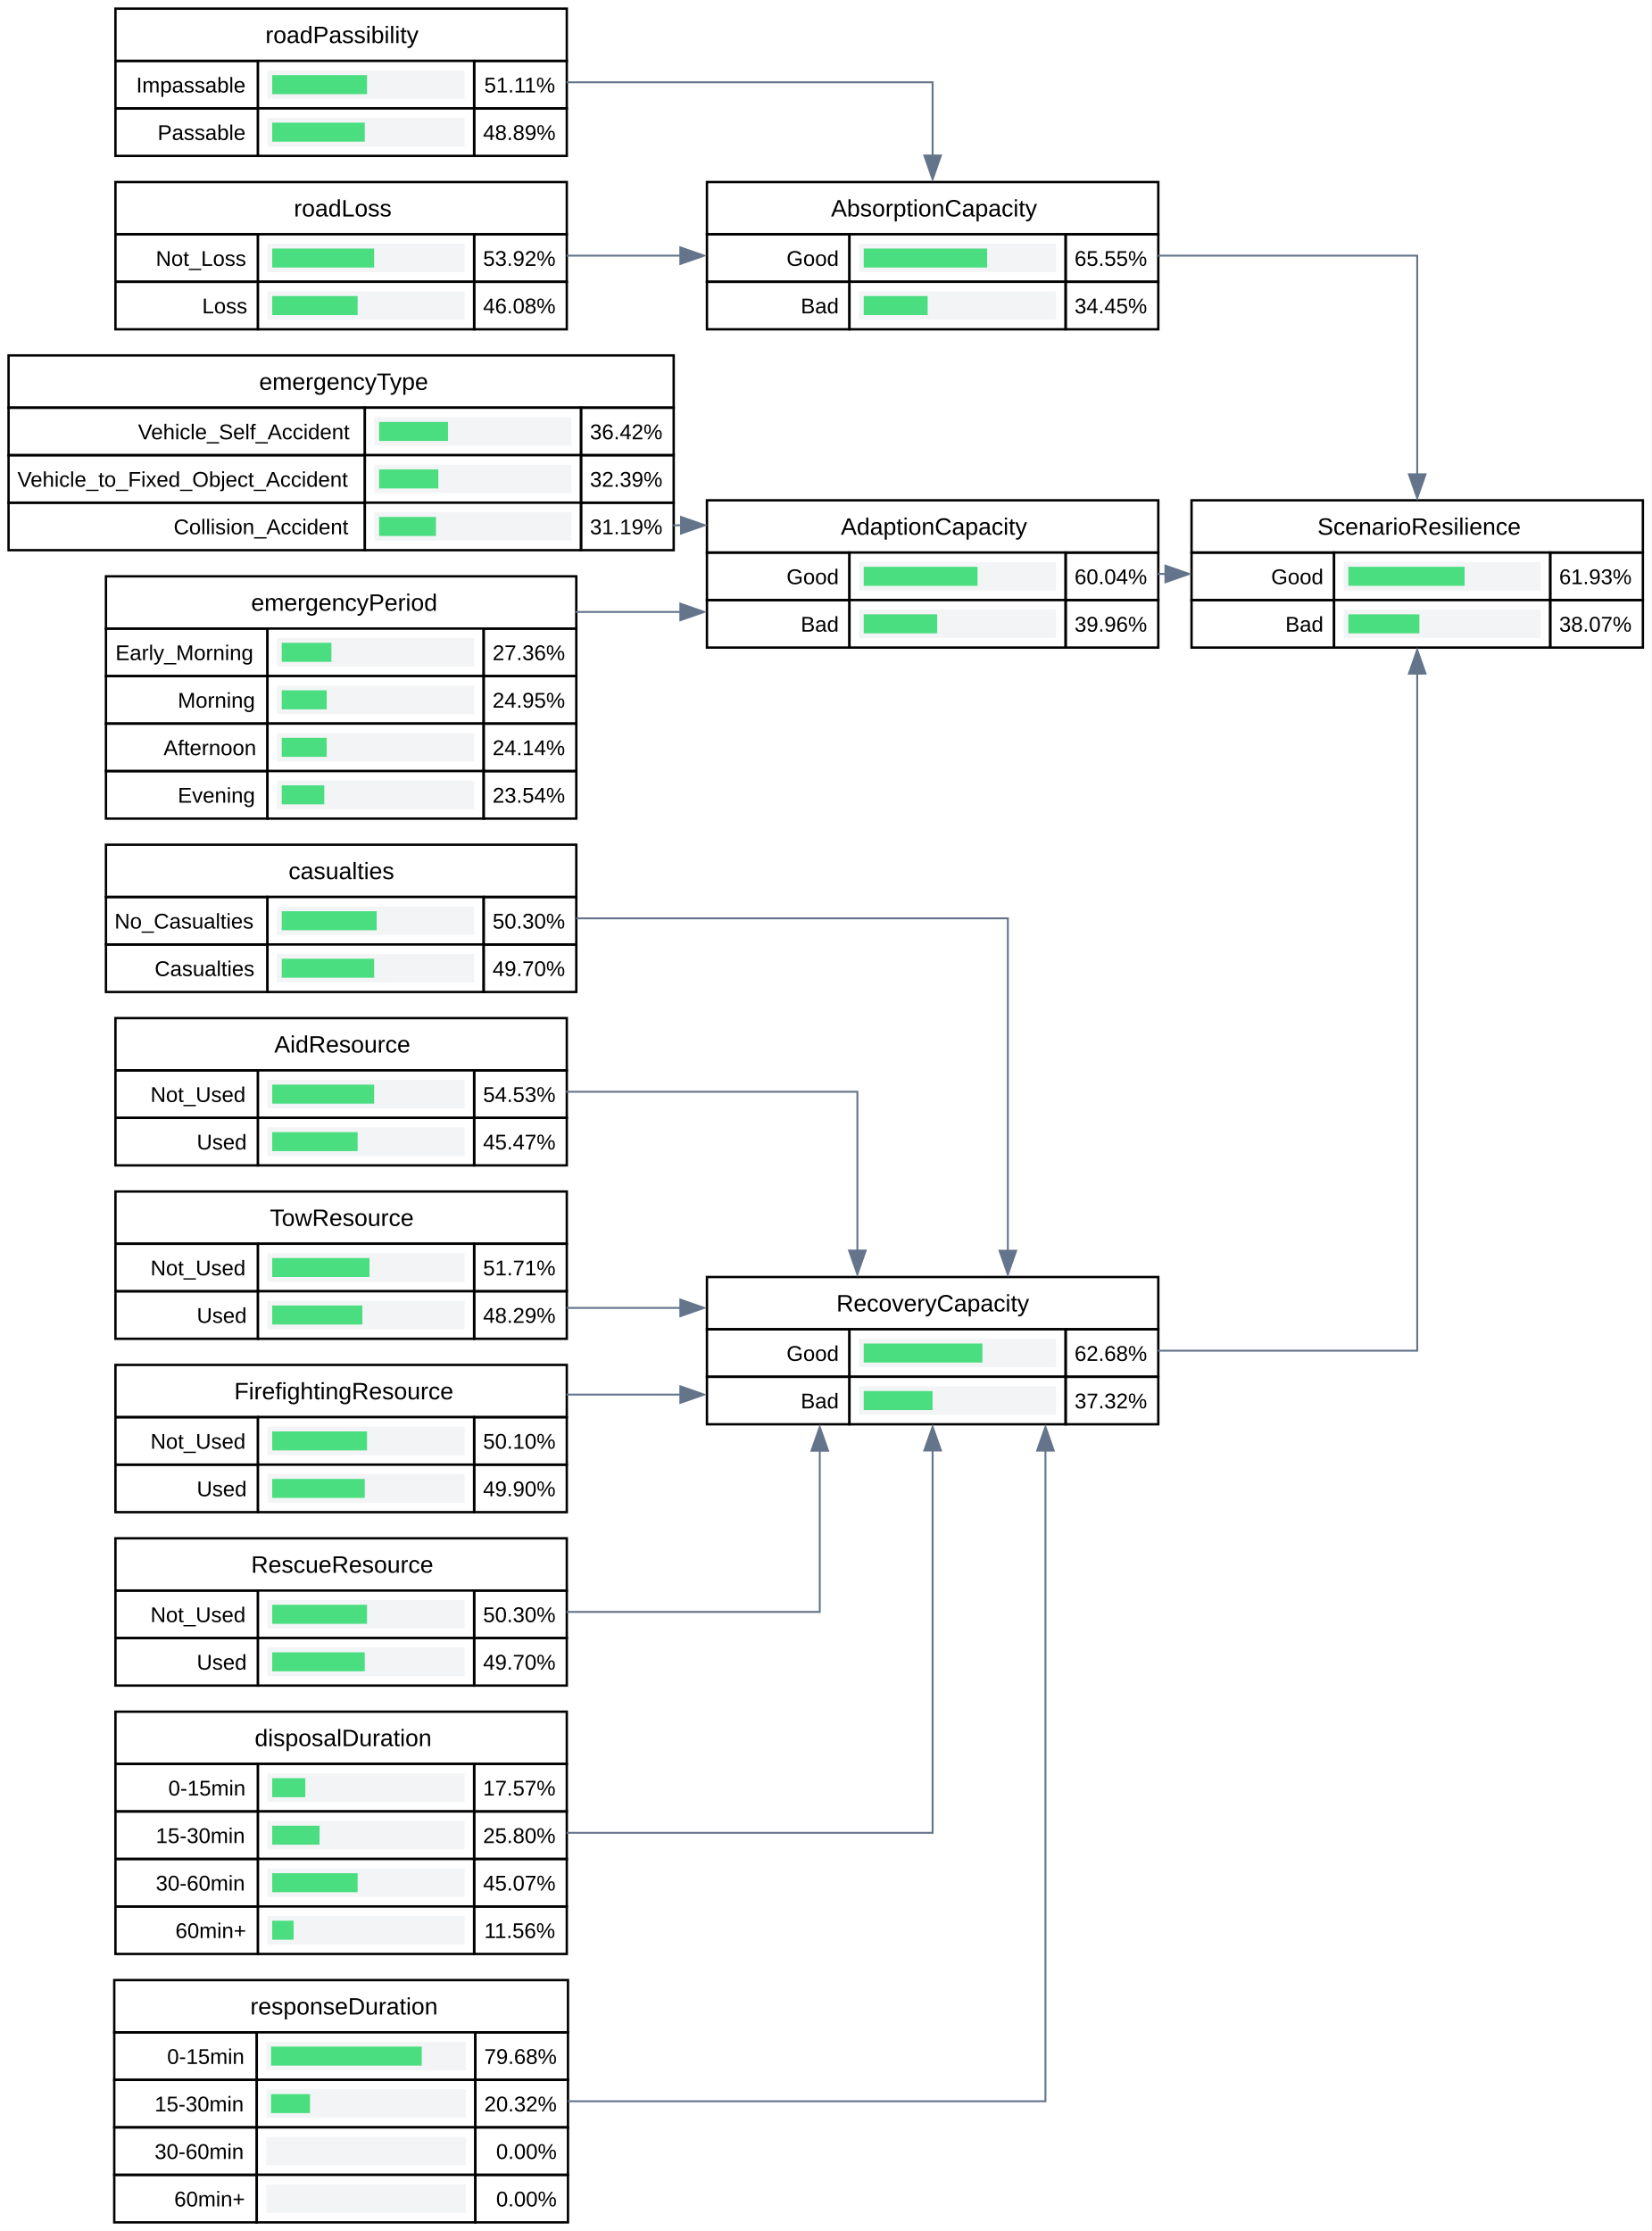
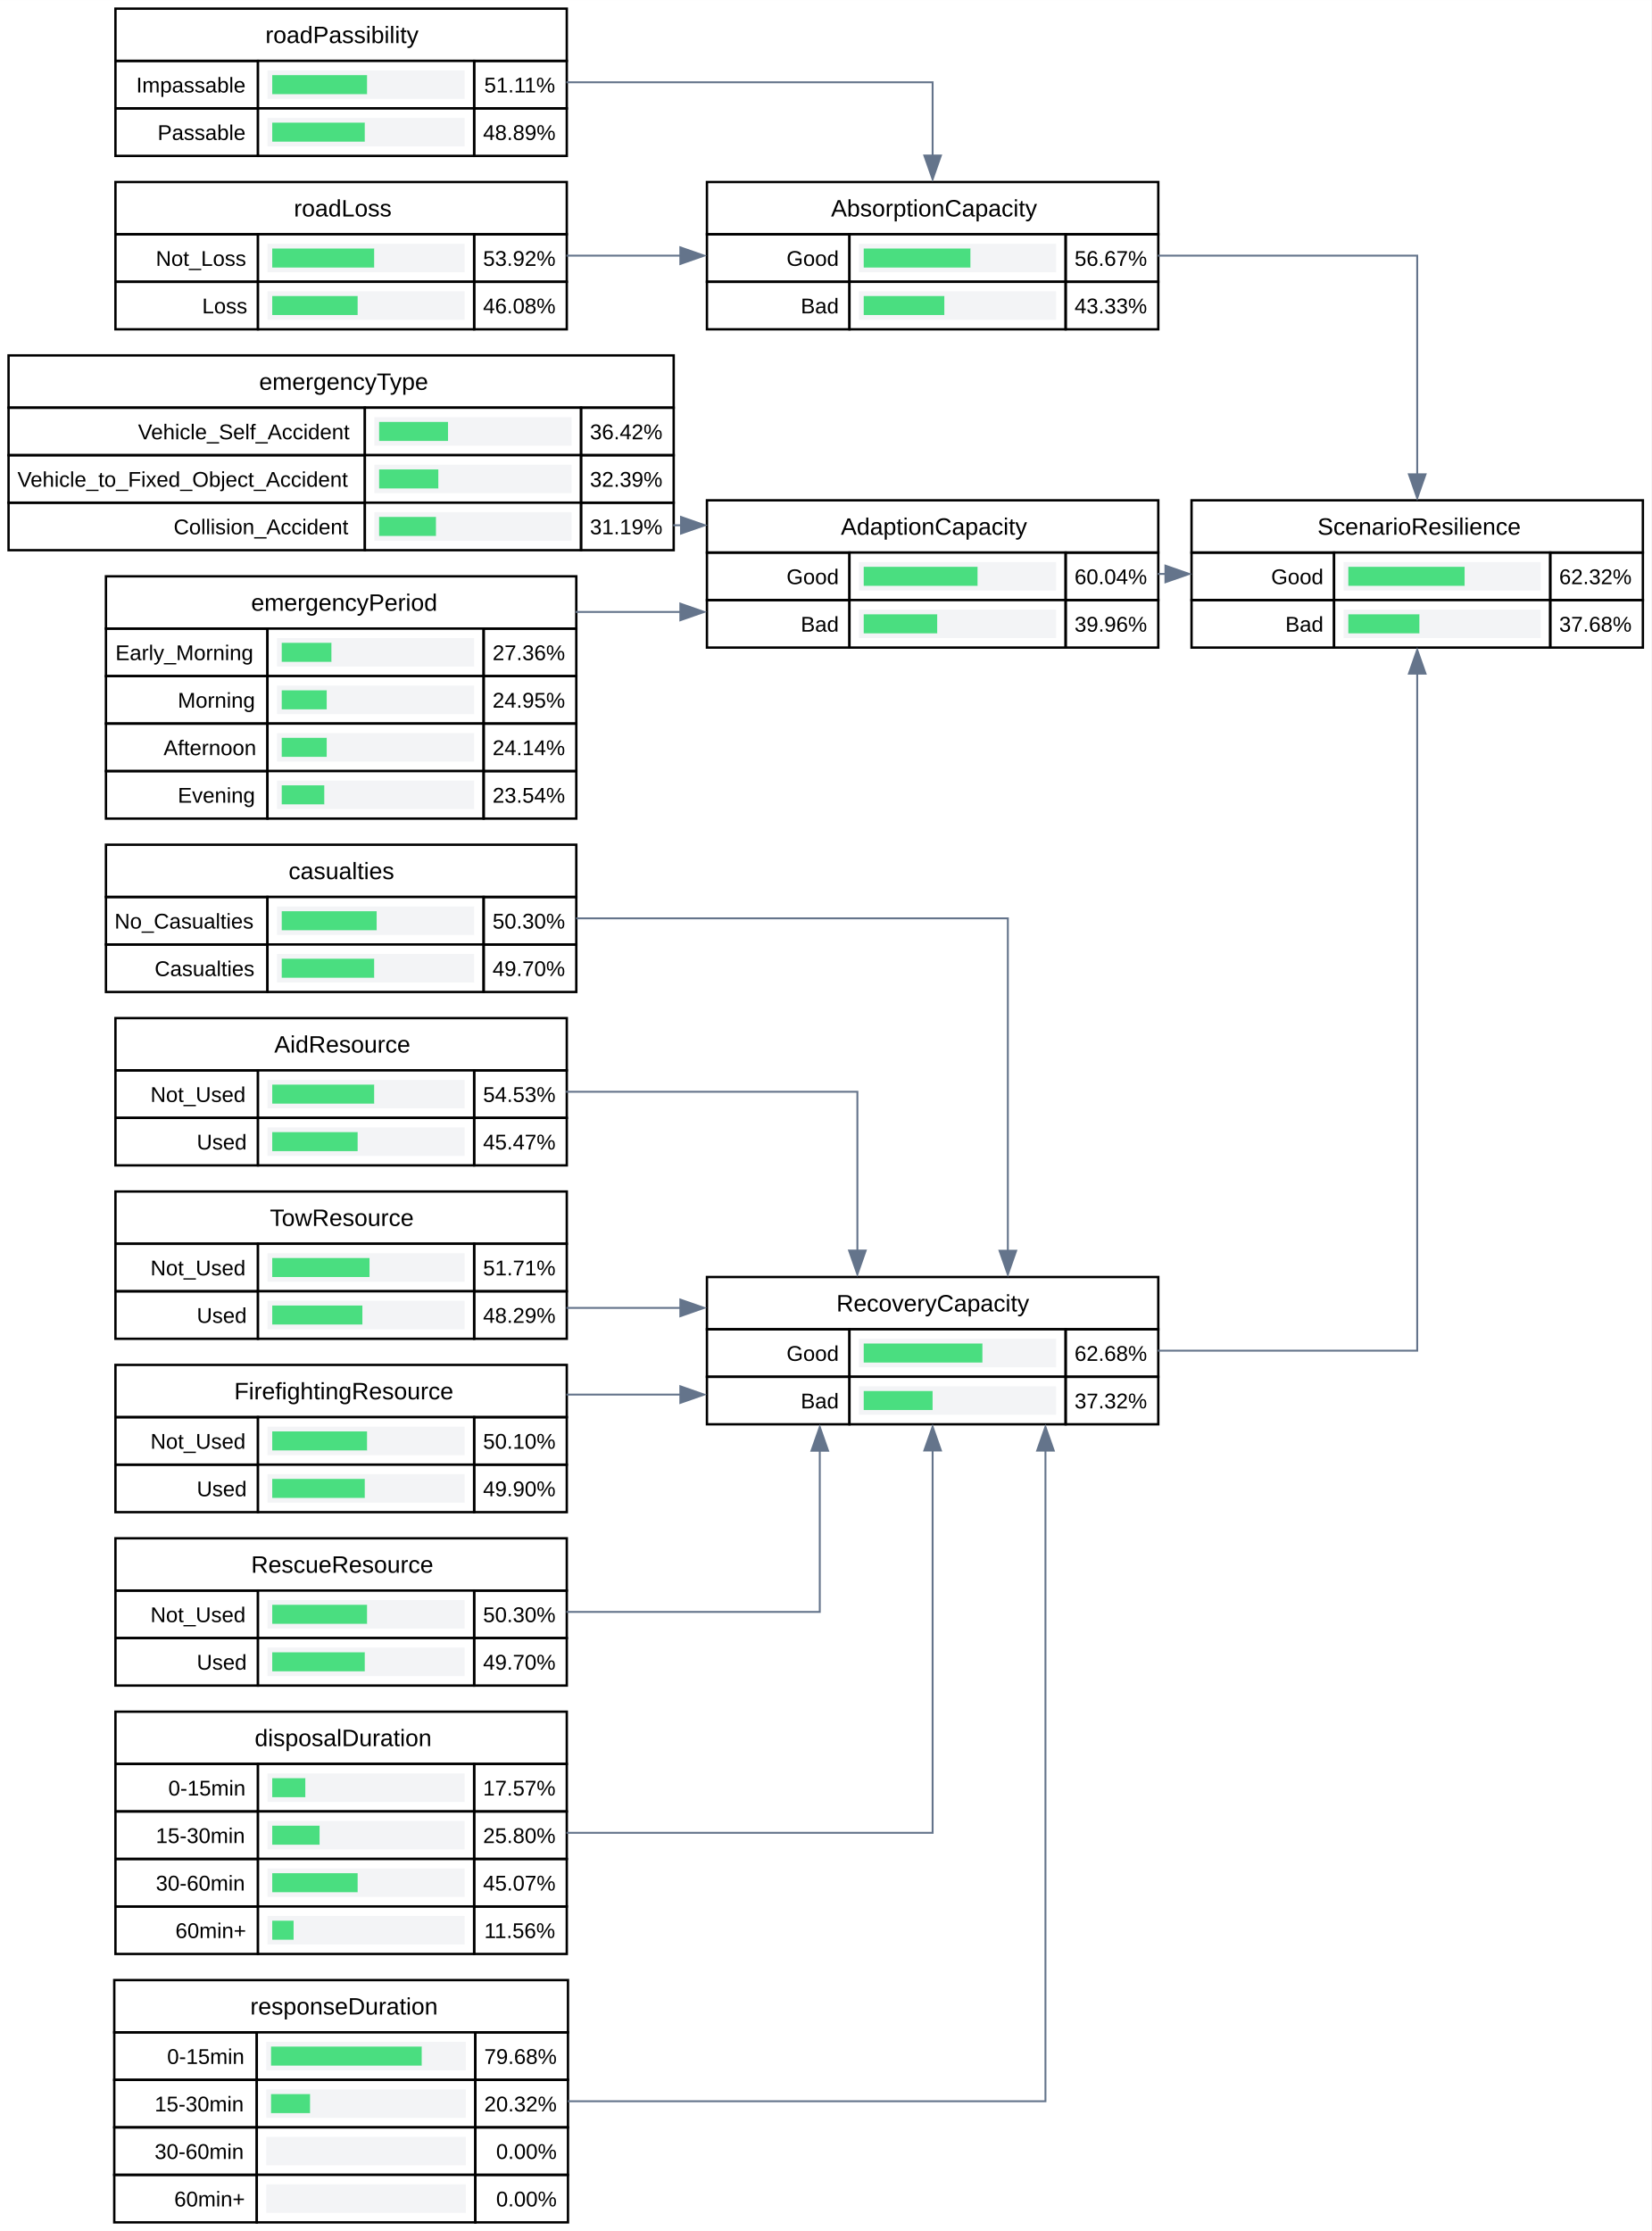
<svg xmlns="http://www.w3.org/2000/svg" width="695pt" height="939pt" viewBox="0.00 0.00 695.20 939.20">
  <g id="graph0" class="graph" transform="scale(1 1) rotate(0) translate(3.6 935.6)">
    <polygon fill="white" stroke="none" points="-3.6,3.6 -3.6,-935.6 691.6,-935.6 691.6,3.6 -3.6,3.6" />
    <g id="node1" class="node">
      <polygon fill="none" stroke="black" points="41,-558 41,-580 239,-580 239,-558 41,-558" />
      <text text-anchor="start" x="117.88" y="-565.5" font-family="Arial" font-size="10.00">casualties</text>
      <polygon fill="none" stroke="black" points="41,-538 41,-558 109,-558 109,-538 41,-538" />
      <text text-anchor="start" x="44.62" y="-544.7" font-family="Arial" font-size="9.00">No_Casualties</text>
      <polygon fill="white" stroke="none" points="109,-538 109,-558 200,-558 200,-538 109,-538" />
      <polygon fill="none" stroke="black" points="109,-538 109,-558 200,-558 200,-538 109,-538" />
      <polygon fill="#f3f4f6" stroke="none" points="113,-542 113,-554 196,-554 196,-542 113,-542" />
      <polygon fill="#4ade80" stroke="none" points="115,-544 115,-552 155,-552 155,-544 115,-544" />
      <polygon fill="#f3f4f6" stroke="none" points="155,-544 155,-552 194,-552 194,-544 155,-544" />
      <polygon fill="none" stroke="black" points="200,-538 200,-558 239,-558 239,-538 200,-538" />
      <text text-anchor="start" x="203.75" y="-544.7" font-family="Arial" font-size="9.00">50.30%</text>
      <polygon fill="none" stroke="black" points="41,-518 41,-538 109,-538 109,-518 41,-518" />
      <text text-anchor="start" x="61.5" y="-524.7" font-family="Arial" font-size="9.00">Casualties</text>
      <polygon fill="white" stroke="none" points="109,-518 109,-538 200,-538 200,-518 109,-518" />
      <polygon fill="none" stroke="black" points="109,-518 109,-538 200,-538 200,-518 109,-518" />
      <polygon fill="#f3f4f6" stroke="none" points="113,-522 113,-534 196,-534 196,-522 113,-522" />
      <polygon fill="#4ade80" stroke="none" points="115,-524 115,-532 154,-532 154,-524 115,-524" />
      <polygon fill="#f3f4f6" stroke="none" points="154,-524 154,-532 194,-532 194,-524 154,-524" />
      <polygon fill="none" stroke="black" points="200,-518 200,-538 239,-538 239,-518 200,-518" />
      <text text-anchor="start" x="203.75" y="-524.7" font-family="Arial" font-size="9.00">49.70%</text>
    </g>
    <g id="node14" class="node">
      <polygon fill="none" stroke="black" points="294,-376 294,-398 484,-398 484,-376 294,-376" />
      <text text-anchor="start" x="348.5" y="-383.5" font-family="Arial" font-size="10.00">RecoveryCapacity</text>
      <polygon fill="none" stroke="black" points="294,-356 294,-376 354,-376 354,-356 294,-356" />
      <text text-anchor="start" x="327.5" y="-362.7" font-family="Arial" font-size="9.00">Good</text>
      <polygon fill="white" stroke="none" points="354,-356 354,-376 445,-376 445,-356 354,-356" />
      <polygon fill="none" stroke="black" points="354,-356 354,-376 445,-376 445,-356 354,-356" />
      <polygon fill="#f3f4f6" stroke="none" points="358,-360 358,-372 441,-372 441,-360 358,-360" />
      <polygon fill="#4ade80" stroke="none" points="360,-362 360,-370 410,-370 410,-362 360,-362" />
      <polygon fill="#f3f4f6" stroke="none" points="410,-362 410,-370 439,-370 439,-362 410,-362" />
      <polygon fill="none" stroke="black" points="445,-356 445,-376 484,-376 484,-356 445,-356" />
      <text text-anchor="start" x="448.75" y="-362.7" font-family="Arial" font-size="9.00">62.68%</text>
      <polygon fill="none" stroke="black" points="294,-336 294,-356 354,-356 354,-336 294,-336" />
      <text text-anchor="start" x="333.5" y="-342.7" font-family="Arial" font-size="9.00">Bad</text>
      <polygon fill="white" stroke="none" points="354,-336 354,-356 445,-356 445,-336 354,-336" />
      <polygon fill="none" stroke="black" points="354,-336 354,-356 445,-356 445,-336 354,-336" />
      <polygon fill="#f3f4f6" stroke="none" points="358,-340 358,-352 441,-352 441,-340 358,-340" />
      <polygon fill="#4ade80" stroke="none" points="360,-342 360,-350 389,-350 389,-342 360,-342" />
      <polygon fill="#f3f4f6" stroke="none" points="389,-342 389,-350 439,-350 439,-342 389,-342" />
      <polygon fill="none" stroke="black" points="445,-336 445,-356 484,-356 484,-336 445,-336" />
      <text text-anchor="start" x="448.75" y="-342.7" font-family="Arial" font-size="9.00">37.32%</text>
    </g>
    <g id="edge3" class="edge">
      <path fill="none" stroke="#64748b" stroke-width="0.8" d="M238.95,-549C319.76,-549 420.67,-549 420.67,-549 420.67,-549 420.67,-409.08 420.67,-409.08" />
      <polygon fill="#64748b" stroke="#64748b" stroke-width="0.8" points="424.17,-409.08 420.67,-399.08 417.17,-409.08 424.17,-409.08" />
    </g>
    <g id="node2" class="node">
      <polygon fill="none" stroke="black" points="0,-764 0,-786 280,-786 280,-764 0,-764" />
      <text text-anchor="start" x="105.5" y="-771.5" font-family="Arial" font-size="10.00">emergencyType</text>
      <polygon fill="none" stroke="black" points="0,-744 0,-764 150,-764 150,-744 0,-744" />
      <text text-anchor="start" x="54.5" y="-750.7" font-family="Arial" font-size="9.00">Vehicle_Self_Accident</text>
      <polygon fill="white" stroke="none" points="150,-744 150,-764 241,-764 241,-744 150,-744" />
      <polygon fill="none" stroke="black" points="150,-744 150,-764 241,-764 241,-744 150,-744" />
      <polygon fill="#f3f4f6" stroke="none" points="154,-748 154,-760 237,-760 237,-748 154,-748" />
      <polygon fill="#4ade80" stroke="none" points="156,-750 156,-758 185,-758 185,-750 156,-750" />
      <polygon fill="#f3f4f6" stroke="none" points="185,-750 185,-758 235,-758 235,-750 185,-750" />
      <polygon fill="none" stroke="black" points="241,-744 241,-764 280,-764 280,-744 241,-744" />
      <text text-anchor="start" x="244.75" y="-750.7" font-family="Arial" font-size="9.00">36.42%</text>
      <polygon fill="none" stroke="black" points="0,-724 0,-744 150,-744 150,-724 0,-724" />
      <text text-anchor="start" x="3.75" y="-730.7" font-family="Arial" font-size="9.00">Vehicle_to_Fixed_Object_Accident</text>
      <polygon fill="white" stroke="none" points="150,-724 150,-744 241,-744 241,-724 150,-724" />
      <polygon fill="none" stroke="black" points="150,-724 150,-744 241,-744 241,-724 150,-724" />
      <polygon fill="#f3f4f6" stroke="none" points="154,-728 154,-740 237,-740 237,-728 154,-728" />
      <polygon fill="#4ade80" stroke="none" points="156,-730 156,-738 181,-738 181,-730 156,-730" />
      <polygon fill="#f3f4f6" stroke="none" points="181,-730 181,-738 235,-738 235,-730 181,-730" />
      <polygon fill="none" stroke="black" points="241,-724 241,-744 280,-744 280,-724 241,-724" />
      <text text-anchor="start" x="244.75" y="-730.7" font-family="Arial" font-size="9.00">32.39%</text>
      <polygon fill="none" stroke="black" points="0,-704 0,-724 150,-724 150,-704 0,-704" />
      <text text-anchor="start" x="69.5" y="-710.7" font-family="Arial" font-size="9.00">Collision_Accident</text>
      <polygon fill="white" stroke="none" points="150,-704 150,-724 241,-724 241,-704 150,-704" />
      <polygon fill="none" stroke="black" points="150,-704 150,-724 241,-724 241,-704 150,-704" />
      <polygon fill="#f3f4f6" stroke="none" points="154,-708 154,-720 237,-720 237,-708 154,-708" />
      <polygon fill="#4ade80" stroke="none" points="156,-710 156,-718 180,-718 180,-710 156,-710" />
      <polygon fill="#f3f4f6" stroke="none" points="180,-710 180,-718 235,-718 235,-710 180,-710" />
      <polygon fill="none" stroke="black" points="241,-704 241,-724 280,-724 280,-704 241,-704" />
      <text text-anchor="start" x="244.75" y="-710.7" font-family="Arial" font-size="9.00">31.19%</text>
    </g>
    <g id="node13" class="node">
      <polygon fill="none" stroke="black" points="294,-703 294,-725 484,-725 484,-703 294,-703" />
      <text text-anchor="start" x="350.38" y="-710.5" font-family="Arial" font-size="10.00">AdaptionCapacity</text>
      <polygon fill="none" stroke="black" points="294,-683 294,-703 354,-703 354,-683 294,-683" />
      <text text-anchor="start" x="327.5" y="-689.7" font-family="Arial" font-size="9.00">Good</text>
      <polygon fill="white" stroke="none" points="354,-683 354,-703 445,-703 445,-683 354,-683" />
      <polygon fill="none" stroke="black" points="354,-683 354,-703 445,-703 445,-683 354,-683" />
      <polygon fill="#f3f4f6" stroke="none" points="358,-687 358,-699 441,-699 441,-687 358,-687" />
      <polygon fill="#4ade80" stroke="none" points="360,-689 360,-697 408,-697 408,-689 360,-689" />
      <polygon fill="#f3f4f6" stroke="none" points="408,-689 408,-697 439,-697 439,-689 408,-689" />
      <polygon fill="none" stroke="black" points="445,-683 445,-703 484,-703 484,-683 445,-683" />
      <text text-anchor="start" x="448.75" y="-689.7" font-family="Arial" font-size="9.00">60.04%</text>
      <polygon fill="none" stroke="black" points="294,-663 294,-683 354,-683 354,-663 294,-663" />
      <text text-anchor="start" x="333.5" y="-669.7" font-family="Arial" font-size="9.00">Bad</text>
      <polygon fill="white" stroke="none" points="354,-663 354,-683 445,-683 445,-663 354,-663" />
      <polygon fill="none" stroke="black" points="354,-663 354,-683 445,-683 445,-663 354,-663" />
      <polygon fill="#f3f4f6" stroke="none" points="358,-667 358,-679 441,-679 441,-667 358,-667" />
      <polygon fill="#4ade80" stroke="none" points="360,-669 360,-677 391,-677 391,-669 360,-669" />
      <polygon fill="#f3f4f6" stroke="none" points="391,-669 391,-677 439,-677 439,-669 391,-669" />
      <polygon fill="none" stroke="black" points="445,-663 445,-683 484,-683 484,-663 445,-663" />
      <text text-anchor="start" x="448.75" y="-669.7" font-family="Arial" font-size="9.00">39.96%</text>
    </g>
    <g id="edge14" class="edge">
      <path fill="none" stroke="#64748b" stroke-width="0.8" d="M279.78,-714.5C279.78,-714.5 283.08,-714.5 283.08,-714.5" />
      <polygon fill="#64748b" stroke="#64748b" stroke-width="0.8" points="283.08,-718 293.08,-714.5 283.08,-711 283.08,-718" />
    </g>
    <g id="node3" class="node">
      <polygon fill="none" stroke="black" points="45,-910 45,-932 235,-932 235,-910 45,-910" />
      <text text-anchor="start" x="108.12" y="-917.5" font-family="Arial" font-size="10.00">roadPassibility</text>
      <polygon fill="none" stroke="black" points="45,-890 45,-910 105,-910 105,-890 45,-890" />
      <text text-anchor="start" x="53.75" y="-896.7" font-family="Arial" font-size="9.00">Impassable</text>
      <polygon fill="white" stroke="none" points="105,-890 105,-910 196,-910 196,-890 105,-890" />
      <polygon fill="none" stroke="black" points="105,-890 105,-910 196,-910 196,-890 105,-890" />
      <polygon fill="#f3f4f6" stroke="none" points="109,-894 109,-906 192,-906 192,-894 109,-894" />
      <polygon fill="#4ade80" stroke="none" points="111,-896 111,-904 151,-904 151,-896 111,-896" />
      <polygon fill="#f3f4f6" stroke="none" points="151,-896 151,-904 190,-904 190,-896 151,-896" />
      <polygon fill="none" stroke="black" points="196,-890 196,-910 235,-910 235,-890 196,-890" />
      <text text-anchor="start" x="200.25" y="-896.7" font-family="Arial" font-size="9.00">51.11%</text>
      <polygon fill="none" stroke="black" points="45,-870 45,-890 105,-890 105,-870 45,-870" />
      <text text-anchor="start" x="62.75" y="-876.7" font-family="Arial" font-size="9.00">Passable</text>
      <polygon fill="white" stroke="none" points="105,-870 105,-890 196,-890 196,-870 105,-870" />
      <polygon fill="none" stroke="black" points="105,-870 105,-890 196,-890 196,-870 105,-870" />
      <polygon fill="#f3f4f6" stroke="none" points="109,-874 109,-886 192,-886 192,-874 109,-874" />
      <polygon fill="#4ade80" stroke="none" points="111,-876 111,-884 150,-884 150,-876 111,-876" />
      <polygon fill="#f3f4f6" stroke="none" points="150,-876 150,-884 190,-884 190,-876 150,-876" />
      <polygon fill="none" stroke="black" points="196,-870 196,-890 235,-890 235,-870 196,-870" />
      <text text-anchor="start" x="199.75" y="-876.7" font-family="Arial" font-size="9.00">48.89%</text>
    </g>
    <g id="node12" class="node">
      <polygon fill="none" stroke="black" points="294,-837 294,-859 484,-859 484,-837 294,-837" />
      <text text-anchor="start" x="346.25" y="-844.5" font-family="Arial" font-size="10.00">AbsorptionCapacity</text>
      <polygon fill="none" stroke="black" points="294,-817 294,-837 354,-837 354,-817 294,-817" />
      <text text-anchor="start" x="327.5" y="-823.7" font-family="Arial" font-size="9.00">Good</text>
      <polygon fill="white" stroke="none" points="354,-817 354,-837 445,-837 445,-817 354,-817" />
      <polygon fill="none" stroke="black" points="354,-817 354,-837 445,-837 445,-817 354,-817" />
      <polygon fill="#f3f4f6" stroke="none" points="358,-821 358,-833 441,-833 441,-821 358,-821" />
-       <polygon fill="#4ade80" stroke="none" points="360,-823 360,-831 412,-831 412,-823 360,-823" />
-       <polygon fill="#f3f4f6" stroke="none" points="412,-823 412,-831 439,-831 439,-823 412,-823" />
+       <polygon fill="#4ade80" stroke="none" points="360,-823 360,-831 405,-831 405,-823 360,-823" />
+       <polygon fill="#f3f4f6" stroke="none" points="405,-823 405,-831 439,-831 439,-823 405,-823" />
      <polygon fill="none" stroke="black" points="445,-817 445,-837 484,-837 484,-817 445,-817" />
-       <text text-anchor="start" x="448.75" y="-823.7" font-family="Arial" font-size="9.00">65.55%</text>
+       <text text-anchor="start" x="448.75" y="-823.7" font-family="Arial" font-size="9.00">56.67%</text>
      <polygon fill="none" stroke="black" points="294,-797 294,-817 354,-817 354,-797 294,-797" />
      <text text-anchor="start" x="333.5" y="-803.7" font-family="Arial" font-size="9.00">Bad</text>
      <polygon fill="white" stroke="none" points="354,-797 354,-817 445,-817 445,-797 354,-797" />
      <polygon fill="none" stroke="black" points="354,-797 354,-817 445,-817 445,-797 354,-797" />
      <polygon fill="#f3f4f6" stroke="none" points="358,-801 358,-813 441,-813 441,-801 358,-801" />
-       <polygon fill="#4ade80" stroke="none" points="360,-803 360,-811 387,-811 387,-803 360,-803" />
-       <polygon fill="#f3f4f6" stroke="none" points="387,-803 387,-811 439,-811 439,-803 387,-803" />
+       <polygon fill="#4ade80" stroke="none" points="360,-803 360,-811 394,-811 394,-803 360,-803" />
+       <polygon fill="#f3f4f6" stroke="none" points="394,-803 394,-811 439,-811 439,-803 394,-803" />
      <polygon fill="none" stroke="black" points="445,-797 445,-817 484,-817 484,-797 445,-797" />
-       <text text-anchor="start" x="448.75" y="-803.7" font-family="Arial" font-size="9.00">34.45%</text>
+       <text text-anchor="start" x="448.75" y="-803.7" font-family="Arial" font-size="9.00">43.33%</text>
    </g>
    <g id="edge4" class="edge">
      <path fill="none" stroke="#64748b" stroke-width="0.8" d="M234.85,-901C305.21,-901 389,-901 389,-901 389,-901 389,-870.17 389,-870.17" />
      <polygon fill="#64748b" stroke="#64748b" stroke-width="0.8" points="392.5,-870.17 389,-860.17 385.5,-870.17 392.5,-870.17" />
    </g>
    <g id="node4" class="node">
      <polygon fill="none" stroke="black" points="45,-837 45,-859 235,-859 235,-837 45,-837" />
      <text text-anchor="start" x="120.12" y="-844.5" font-family="Arial" font-size="10.00">roadLoss</text>
      <polygon fill="none" stroke="black" points="45,-817 45,-837 105,-837 105,-817 45,-817" />
      <text text-anchor="start" x="62" y="-823.7" font-family="Arial" font-size="9.00">Not_Loss</text>
      <polygon fill="white" stroke="none" points="105,-817 105,-837 196,-837 196,-817 105,-817" />
      <polygon fill="none" stroke="black" points="105,-817 105,-837 196,-837 196,-817 105,-817" />
      <polygon fill="#f3f4f6" stroke="none" points="109,-821 109,-833 192,-833 192,-821 109,-821" />
      <polygon fill="#4ade80" stroke="none" points="111,-823 111,-831 154,-831 154,-823 111,-823" />
      <polygon fill="#f3f4f6" stroke="none" points="154,-823 154,-831 190,-831 190,-823 154,-823" />
      <polygon fill="none" stroke="black" points="196,-817 196,-837 235,-837 235,-817 196,-817" />
      <text text-anchor="start" x="199.75" y="-823.7" font-family="Arial" font-size="9.00">53.92%</text>
      <polygon fill="none" stroke="black" points="45,-797 45,-817 105,-817 105,-797 45,-797" />
      <text text-anchor="start" x="81.5" y="-803.7" font-family="Arial" font-size="9.00">Loss</text>
      <polygon fill="white" stroke="none" points="105,-797 105,-817 196,-817 196,-797 105,-797" />
      <polygon fill="none" stroke="black" points="105,-797 105,-817 196,-817 196,-797 105,-797" />
      <polygon fill="#f3f4f6" stroke="none" points="109,-801 109,-813 192,-813 192,-801 109,-801" />
      <polygon fill="#4ade80" stroke="none" points="111,-803 111,-811 147,-811 147,-803 111,-803" />
      <polygon fill="#f3f4f6" stroke="none" points="147,-803 147,-811 190,-811 190,-803 147,-803" />
      <polygon fill="none" stroke="black" points="196,-797 196,-817 235,-817 235,-797 196,-797" />
      <text text-anchor="start" x="199.75" y="-803.7" font-family="Arial" font-size="9.00">46.08%</text>
    </g>
    <g id="edge1" class="edge">
      <path fill="none" stroke="#64748b" stroke-width="0.8" d="M234.85,-828C234.85,-828 282.79,-828 282.79,-828" />
      <polygon fill="#64748b" stroke="#64748b" stroke-width="0.8" points="282.79,-831.5 292.79,-828 282.79,-824.5 282.79,-831.5" />
    </g>
    <g id="node5" class="node">
      <polygon fill="none" stroke="black" points="45,-485 45,-507 235,-507 235,-485 45,-485" />
      <text text-anchor="start" x="111.88" y="-492.5" font-family="Arial" font-size="10.00">AidResource</text>
      <polygon fill="none" stroke="black" points="45,-465 45,-485 105,-485 105,-465 45,-465" />
      <text text-anchor="start" x="59.75" y="-471.7" font-family="Arial" font-size="9.00">Not_Used</text>
      <polygon fill="white" stroke="none" points="105,-465 105,-485 196,-485 196,-465 105,-465" />
      <polygon fill="none" stroke="black" points="105,-465 105,-485 196,-485 196,-465 105,-465" />
      <polygon fill="#f3f4f6" stroke="none" points="109,-469 109,-481 192,-481 192,-469 109,-469" />
      <polygon fill="#4ade80" stroke="none" points="111,-471 111,-479 154,-479 154,-471 111,-471" />
      <polygon fill="#f3f4f6" stroke="none" points="154,-471 154,-479 190,-479 190,-471 154,-471" />
      <polygon fill="none" stroke="black" points="196,-465 196,-485 235,-485 235,-465 196,-465" />
      <text text-anchor="start" x="199.75" y="-471.7" font-family="Arial" font-size="9.00">54.53%</text>
      <polygon fill="none" stroke="black" points="45,-445 45,-465 105,-465 105,-445 45,-445" />
      <text text-anchor="start" x="79.25" y="-451.7" font-family="Arial" font-size="9.00">Used</text>
      <polygon fill="white" stroke="none" points="105,-445 105,-465 196,-465 196,-445 105,-445" />
      <polygon fill="none" stroke="black" points="105,-445 105,-465 196,-465 196,-445 105,-445" />
      <polygon fill="#f3f4f6" stroke="none" points="109,-449 109,-461 192,-461 192,-449 109,-449" />
      <polygon fill="#4ade80" stroke="none" points="111,-451 111,-459 147,-459 147,-451 111,-451" />
      <polygon fill="#f3f4f6" stroke="none" points="147,-451 147,-459 190,-459 190,-451 147,-451" />
      <polygon fill="none" stroke="black" points="196,-445 196,-465 235,-465 235,-445 196,-445" />
      <text text-anchor="start" x="199.75" y="-451.7" font-family="Arial" font-size="9.00">45.47%</text>
    </g>
    <g id="edge10" class="edge">
      <path fill="none" stroke="#64748b" stroke-width="0.8" d="M234.69,-476C293.26,-476 357.33,-476 357.33,-476 357.33,-476 357.33,-409.15 357.33,-409.15" />
      <polygon fill="#64748b" stroke="#64748b" stroke-width="0.8" points="360.83,-409.15 357.33,-399.15 353.83,-409.15 360.83,-409.15" />
    </g>
    <g id="node6" class="node">
      <polygon fill="none" stroke="black" points="45,-412 45,-434 235,-434 235,-412 45,-412" />
      <text text-anchor="start" x="110" y="-419.5" font-family="Arial" font-size="10.00">TowResource</text>
      <polygon fill="none" stroke="black" points="45,-392 45,-412 105,-412 105,-392 45,-392" />
      <text text-anchor="start" x="59.75" y="-398.7" font-family="Arial" font-size="9.00">Not_Used</text>
      <polygon fill="white" stroke="none" points="105,-392 105,-412 196,-412 196,-392 105,-392" />
      <polygon fill="none" stroke="black" points="105,-392 105,-412 196,-412 196,-392 105,-392" />
      <polygon fill="#f3f4f6" stroke="none" points="109,-396 109,-408 192,-408 192,-396 109,-396" />
      <polygon fill="#4ade80" stroke="none" points="111,-398 111,-406 152,-406 152,-398 111,-398" />
      <polygon fill="#f3f4f6" stroke="none" points="152,-398 152,-406 190,-406 190,-398 152,-398" />
      <polygon fill="none" stroke="black" points="196,-392 196,-412 235,-412 235,-392 196,-392" />
      <text text-anchor="start" x="199.75" y="-398.7" font-family="Arial" font-size="9.00">51.71%</text>
      <polygon fill="none" stroke="black" points="45,-372 45,-392 105,-392 105,-372 45,-372" />
      <text text-anchor="start" x="79.25" y="-378.7" font-family="Arial" font-size="9.00">Used</text>
      <polygon fill="white" stroke="none" points="105,-372 105,-392 196,-392 196,-372 105,-372" />
      <polygon fill="none" stroke="black" points="105,-372 105,-392 196,-392 196,-372 105,-372" />
      <polygon fill="#f3f4f6" stroke="none" points="109,-376 109,-388 192,-388 192,-376 109,-376" />
      <polygon fill="#4ade80" stroke="none" points="111,-378 111,-386 149,-386 149,-378 111,-378" />
      <polygon fill="#f3f4f6" stroke="none" points="149,-378 149,-386 190,-386 190,-378 149,-378" />
      <polygon fill="none" stroke="black" points="196,-372 196,-392 235,-392 235,-372 196,-372" />
      <text text-anchor="start" x="199.75" y="-378.7" font-family="Arial" font-size="9.00">48.29%</text>
    </g>
    <g id="edge2" class="edge">
      <path fill="none" stroke="#64748b" stroke-width="0.8" d="M234.85,-385C234.85,-385 282.79,-385 282.79,-385" />
      <polygon fill="#64748b" stroke="#64748b" stroke-width="0.8" points="282.79,-388.5 292.79,-385 282.79,-381.5 282.79,-388.5" />
    </g>
    <g id="node7" class="node">
      <polygon fill="none" stroke="black" points="45,-339 45,-361 235,-361 235,-339 45,-339" />
      <text text-anchor="start" x="95" y="-346.5" font-family="Arial" font-size="10.00">FirefightingResource</text>
      <polygon fill="none" stroke="black" points="45,-319 45,-339 105,-339 105,-319 45,-319" />
      <text text-anchor="start" x="59.75" y="-325.7" font-family="Arial" font-size="9.00">Not_Used</text>
      <polygon fill="white" stroke="none" points="105,-319 105,-339 196,-339 196,-319 105,-319" />
      <polygon fill="none" stroke="black" points="105,-319 105,-339 196,-339 196,-319 105,-319" />
      <polygon fill="#f3f4f6" stroke="none" points="109,-323 109,-335 192,-335 192,-323 109,-323" />
      <polygon fill="#4ade80" stroke="none" points="111,-325 111,-333 151,-333 151,-325 111,-325" />
      <polygon fill="#f3f4f6" stroke="none" points="151,-325 151,-333 190,-333 190,-325 151,-325" />
      <polygon fill="none" stroke="black" points="196,-319 196,-339 235,-339 235,-319 196,-319" />
      <text text-anchor="start" x="199.75" y="-325.7" font-family="Arial" font-size="9.00">50.10%</text>
      <polygon fill="none" stroke="black" points="45,-299 45,-319 105,-319 105,-299 45,-299" />
      <text text-anchor="start" x="79.25" y="-305.7" font-family="Arial" font-size="9.00">Used</text>
      <polygon fill="white" stroke="none" points="105,-299 105,-319 196,-319 196,-299 105,-299" />
      <polygon fill="none" stroke="black" points="105,-299 105,-319 196,-319 196,-299 105,-299" />
      <polygon fill="#f3f4f6" stroke="none" points="109,-303 109,-315 192,-315 192,-303 109,-303" />
      <polygon fill="#4ade80" stroke="none" points="111,-305 111,-313 150,-313 150,-305 111,-305" />
      <polygon fill="#f3f4f6" stroke="none" points="150,-305 150,-313 190,-313 190,-305 150,-305" />
      <polygon fill="none" stroke="black" points="196,-299 196,-319 235,-319 235,-299 196,-299" />
      <text text-anchor="start" x="199.75" y="-305.7" font-family="Arial" font-size="9.00">49.90%</text>
    </g>
    <g id="edge12" class="edge">
      <path fill="none" stroke="#64748b" stroke-width="0.8" d="M234.85,-348.5C234.85,-348.5 282.79,-348.5 282.79,-348.5" />
      <polygon fill="#64748b" stroke="#64748b" stroke-width="0.8" points="282.79,-352 292.79,-348.5 282.79,-345 282.79,-352" />
    </g>
    <g id="node8" class="node">
      <polygon fill="none" stroke="black" points="45,-266 45,-288 235,-288 235,-266 45,-266" />
      <text text-anchor="start" x="102.12" y="-273.5" font-family="Arial" font-size="10.00">RescueResource</text>
      <polygon fill="none" stroke="black" points="45,-246 45,-266 105,-266 105,-246 45,-246" />
      <text text-anchor="start" x="59.75" y="-252.7" font-family="Arial" font-size="9.00">Not_Used</text>
      <polygon fill="white" stroke="none" points="105,-246 105,-266 196,-266 196,-246 105,-246" />
      <polygon fill="none" stroke="black" points="105,-246 105,-266 196,-266 196,-246 105,-246" />
      <polygon fill="#f3f4f6" stroke="none" points="109,-250 109,-262 192,-262 192,-250 109,-250" />
      <polygon fill="#4ade80" stroke="none" points="111,-252 111,-260 151,-260 151,-252 111,-252" />
      <polygon fill="#f3f4f6" stroke="none" points="151,-252 151,-260 190,-260 190,-252 151,-252" />
      <polygon fill="none" stroke="black" points="196,-246 196,-266 235,-266 235,-246 196,-246" />
      <text text-anchor="start" x="199.75" y="-252.7" font-family="Arial" font-size="9.00">50.30%</text>
      <polygon fill="none" stroke="black" points="45,-226 45,-246 105,-246 105,-226 45,-226" />
      <text text-anchor="start" x="79.25" y="-232.7" font-family="Arial" font-size="9.00">Used</text>
      <polygon fill="white" stroke="none" points="105,-226 105,-246 196,-246 196,-226 105,-226" />
      <polygon fill="none" stroke="black" points="105,-226 105,-246 196,-246 196,-226 105,-226" />
      <polygon fill="#f3f4f6" stroke="none" points="109,-230 109,-242 192,-242 192,-230 109,-230" />
      <polygon fill="#4ade80" stroke="none" points="111,-232 111,-240 150,-240 150,-232 111,-232" />
      <polygon fill="#f3f4f6" stroke="none" points="150,-232 150,-240 190,-240 190,-232 150,-232" />
      <polygon fill="none" stroke="black" points="196,-226 196,-246 235,-246 235,-226 196,-226" />
      <text text-anchor="start" x="199.75" y="-232.7" font-family="Arial" font-size="9.00">49.70%</text>
    </g>
    <g id="edge5" class="edge">
      <path fill="none" stroke="#64748b" stroke-width="0.8" d="M234.85,-257C287.11,-257 341.5,-257 341.5,-257 341.5,-257 341.5,-324.86 341.5,-324.86" />
      <polygon fill="#64748b" stroke="#64748b" stroke-width="0.8" points="338,-324.86 341.5,-334.86 345,-324.86 338,-324.86" />
    </g>
    <g id="node9" class="node">
      <polygon fill="none" stroke="black" points="45,-193 45,-215 235,-215 235,-193 45,-193" />
      <text text-anchor="start" x="103.62" y="-200.5" font-family="Arial" font-size="10.00">disposalDuration</text>
      <polygon fill="none" stroke="black" points="45,-173 45,-193 105,-193 105,-173 45,-173" />
      <text text-anchor="start" x="67.25" y="-179.7" font-family="Arial" font-size="9.00">0-15min</text>
      <polygon fill="white" stroke="none" points="105,-173 105,-193 196,-193 196,-173 105,-173" />
      <polygon fill="none" stroke="black" points="105,-173 105,-193 196,-193 196,-173 105,-173" />
      <polygon fill="#f3f4f6" stroke="none" points="109,-177 109,-189 192,-189 192,-177 109,-177" />
      <polygon fill="#4ade80" stroke="none" points="111,-179 111,-187 125,-187 125,-179 111,-179" />
      <polygon fill="#f3f4f6" stroke="none" points="125,-179 125,-187 190,-187 190,-179 125,-179" />
      <polygon fill="none" stroke="black" points="196,-173 196,-193 235,-193 235,-173 196,-173" />
      <text text-anchor="start" x="199.75" y="-179.7" font-family="Arial" font-size="9.00">17.57%</text>
      <polygon fill="none" stroke="black" points="45,-153 45,-173 105,-173 105,-153 45,-153" />
      <text text-anchor="start" x="62" y="-159.7" font-family="Arial" font-size="9.00">15-30min</text>
      <polygon fill="white" stroke="none" points="105,-153 105,-173 196,-173 196,-153 105,-153" />
      <polygon fill="none" stroke="black" points="105,-153 105,-173 196,-173 196,-153 105,-153" />
      <polygon fill="#f3f4f6" stroke="none" points="109,-157 109,-169 192,-169 192,-157 109,-157" />
      <polygon fill="#4ade80" stroke="none" points="111,-159 111,-167 131,-167 131,-159 111,-159" />
      <polygon fill="#f3f4f6" stroke="none" points="131,-159 131,-167 190,-167 190,-159 131,-159" />
      <polygon fill="none" stroke="black" points="196,-153 196,-173 235,-173 235,-153 196,-153" />
      <text text-anchor="start" x="199.75" y="-159.7" font-family="Arial" font-size="9.00">25.80%</text>
      <polygon fill="none" stroke="black" points="45,-133 45,-153 105,-153 105,-133 45,-133" />
      <text text-anchor="start" x="62" y="-139.7" font-family="Arial" font-size="9.00">30-60min</text>
      <polygon fill="white" stroke="none" points="105,-133 105,-153 196,-153 196,-133 105,-133" />
      <polygon fill="none" stroke="black" points="105,-133 105,-153 196,-153 196,-133 105,-133" />
      <polygon fill="#f3f4f6" stroke="none" points="109,-137 109,-149 192,-149 192,-137 109,-137" />
      <polygon fill="#4ade80" stroke="none" points="111,-139 111,-147 147,-147 147,-139 111,-139" />
      <polygon fill="#f3f4f6" stroke="none" points="147,-139 147,-147 190,-147 190,-139 147,-139" />
      <polygon fill="none" stroke="black" points="196,-133 196,-153 235,-153 235,-133 196,-133" />
      <text text-anchor="start" x="199.75" y="-139.7" font-family="Arial" font-size="9.00">45.07%</text>
      <polygon fill="none" stroke="black" points="45,-113 45,-133 105,-133 105,-113 45,-113" />
      <text text-anchor="start" x="70.25" y="-119.7" font-family="Arial" font-size="9.00">60min+</text>
      <polygon fill="white" stroke="none" points="105,-113 105,-133 196,-133 196,-113 105,-113" />
      <polygon fill="none" stroke="black" points="105,-113 105,-133 196,-133 196,-113 105,-113" />
      <polygon fill="#f3f4f6" stroke="none" points="109,-117 109,-129 192,-129 192,-117 109,-117" />
      <polygon fill="#4ade80" stroke="none" points="111,-119 111,-127 120,-127 120,-119 111,-119" />
      <polygon fill="#f3f4f6" stroke="none" points="120,-119 120,-127 190,-127 190,-119 120,-119" />
      <polygon fill="none" stroke="black" points="196,-113 196,-133 235,-133 235,-113 196,-113" />
      <text text-anchor="start" x="200.25" y="-119.7" font-family="Arial" font-size="9.00">11.56%</text>
    </g>
    <g id="edge7" class="edge">
      <path fill="none" stroke="#64748b" stroke-width="0.8" d="M234.85,-164C305.21,-164 389,-164 389,-164 389,-164 389,-324.96 389,-324.96" />
      <polygon fill="#64748b" stroke="#64748b" stroke-width="0.8" points="385.5,-324.96 389,-334.96 392.5,-324.96 385.5,-324.96" />
    </g>
    <g id="node10" class="node">
      <polygon fill="none" stroke="black" points="41,-671 41,-693 239,-693 239,-671 41,-671" />
      <text text-anchor="start" x="102.12" y="-678.5" font-family="Arial" font-size="10.00">emergencyPeriod</text>
      <polygon fill="none" stroke="black" points="41,-651 41,-671 109,-671 109,-651 41,-651" />
      <text text-anchor="start" x="45" y="-657.7" font-family="Arial" font-size="9.00">Early_Morning</text>
      <polygon fill="white" stroke="none" points="109,-651 109,-671 200,-671 200,-651 109,-651" />
      <polygon fill="none" stroke="black" points="109,-651 109,-671 200,-671 200,-651 109,-651" />
      <polygon fill="#f3f4f6" stroke="none" points="113,-655 113,-667 196,-667 196,-655 113,-655" />
      <polygon fill="#4ade80" stroke="none" points="115,-657 115,-665 136,-665 136,-657 115,-657" />
      <polygon fill="#f3f4f6" stroke="none" points="136,-657 136,-665 194,-665 194,-657 136,-657" />
      <polygon fill="none" stroke="black" points="200,-651 200,-671 239,-671 239,-651 200,-651" />
      <text text-anchor="start" x="203.75" y="-657.7" font-family="Arial" font-size="9.00">27.36%</text>
      <polygon fill="none" stroke="black" points="41,-631 41,-651 109,-651 109,-631 41,-631" />
      <text text-anchor="start" x="71.25" y="-637.7" font-family="Arial" font-size="9.00">Morning</text>
      <polygon fill="white" stroke="none" points="109,-631 109,-651 200,-651 200,-631 109,-631" />
      <polygon fill="none" stroke="black" points="109,-631 109,-651 200,-651 200,-631 109,-631" />
      <polygon fill="#f3f4f6" stroke="none" points="113,-635 113,-647 196,-647 196,-635 113,-635" />
      <polygon fill="#4ade80" stroke="none" points="115,-637 115,-645 134,-645 134,-637 115,-637" />
      <polygon fill="#f3f4f6" stroke="none" points="134,-637 134,-645 194,-645 194,-637 134,-637" />
      <polygon fill="none" stroke="black" points="200,-631 200,-651 239,-651 239,-631 200,-631" />
      <text text-anchor="start" x="203.75" y="-637.7" font-family="Arial" font-size="9.00">24.95%</text>
      <polygon fill="none" stroke="black" points="41,-611 41,-631 109,-631 109,-611 41,-611" />
      <text text-anchor="start" x="65.25" y="-617.7" font-family="Arial" font-size="9.00">Afternoon</text>
      <polygon fill="white" stroke="none" points="109,-611 109,-631 200,-631 200,-611 109,-611" />
      <polygon fill="none" stroke="black" points="109,-611 109,-631 200,-631 200,-611 109,-611" />
      <polygon fill="#f3f4f6" stroke="none" points="113,-615 113,-627 196,-627 196,-615 113,-615" />
      <polygon fill="#4ade80" stroke="none" points="115,-617 115,-625 134,-625 134,-617 115,-617" />
      <polygon fill="#f3f4f6" stroke="none" points="134,-617 134,-625 194,-625 194,-617 134,-617" />
      <polygon fill="none" stroke="black" points="200,-611 200,-631 239,-631 239,-611 200,-611" />
      <text text-anchor="start" x="203.75" y="-617.7" font-family="Arial" font-size="9.00">24.14%</text>
      <polygon fill="none" stroke="black" points="41,-591 41,-611 109,-611 109,-591 41,-591" />
      <text text-anchor="start" x="71.25" y="-597.7" font-family="Arial" font-size="9.00">Evening</text>
      <polygon fill="white" stroke="none" points="109,-591 109,-611 200,-611 200,-591 109,-591" />
      <polygon fill="none" stroke="black" points="109,-591 109,-611 200,-611 200,-591 109,-591" />
      <polygon fill="#f3f4f6" stroke="none" points="113,-595 113,-607 196,-607 196,-595 113,-595" />
      <polygon fill="#4ade80" stroke="none" points="115,-597 115,-605 133,-605 133,-597 115,-597" />
      <polygon fill="#f3f4f6" stroke="none" points="133,-597 133,-605 194,-605 194,-597 133,-597" />
      <polygon fill="none" stroke="black" points="200,-591 200,-611 239,-611 239,-591 200,-591" />
      <text text-anchor="start" x="203.75" y="-597.7" font-family="Arial" font-size="9.00">23.54%</text>
    </g>
    <g id="edge9" class="edge">
      <path fill="none" stroke="#64748b" stroke-width="0.8" d="M238.77,-678C238.77,-678 282.79,-678 282.79,-678" />
      <polygon fill="#64748b" stroke="#64748b" stroke-width="0.8" points="282.79,-681.5 292.79,-678 282.79,-674.5 282.79,-681.5" />
    </g>
    <g id="node11" class="node">
      <polygon fill="none" stroke="black" points="44.5,-80 44.5,-102 235.5,-102 235.5,-80 44.5,-80" />
      <text text-anchor="start" x="101.75" y="-87.5" font-family="Arial" font-size="10.00">responseDuration</text>
      <polygon fill="none" stroke="black" points="44.5,-60 44.5,-80 104.5,-80 104.5,-60 44.5,-60" />
      <text text-anchor="start" x="66.75" y="-66.7" font-family="Arial" font-size="9.00">0-15min</text>
      <polygon fill="white" stroke="none" points="104.5,-60 104.5,-80 196.5,-80 196.5,-60 104.5,-60" />
      <polygon fill="none" stroke="black" points="104.5,-60 104.5,-80 196.5,-80 196.5,-60 104.5,-60" />
      <polygon fill="#f3f4f6" stroke="none" points="108.5,-64 108.5,-76 192.5,-76 192.5,-64 108.5,-64" />
      <polygon fill="#4ade80" stroke="none" points="110.5,-66 110.5,-74 174,-74 174,-66 110.5,-66" />
      <polygon fill="#f3f4f6" stroke="none" points="174,-66 174,-74 190.5,-74 190.5,-66 174,-66" />
      <polygon fill="none" stroke="black" points="196.5,-60 196.5,-80 235.5,-80 235.5,-60 196.5,-60" />
      <text text-anchor="start" x="200.25" y="-66.7" font-family="Arial" font-size="9.00">79.68%</text>
      <polygon fill="none" stroke="black" points="44.5,-40 44.5,-60 104.5,-60 104.5,-40 44.5,-40" />
      <text text-anchor="start" x="61.5" y="-46.7" font-family="Arial" font-size="9.00">15-30min</text>
      <polygon fill="white" stroke="none" points="104.5,-40 104.5,-60 196.5,-60 196.5,-40 104.5,-40" />
      <polygon fill="none" stroke="black" points="104.5,-40 104.5,-60 196.5,-60 196.5,-40 104.5,-40" />
      <polygon fill="#f3f4f6" stroke="none" points="108.5,-44 108.5,-56 192.5,-56 192.5,-44 108.5,-44" />
      <polygon fill="#4ade80" stroke="none" points="110.5,-46 110.5,-54 127,-54 127,-46 110.5,-46" />
      <polygon fill="#f3f4f6" stroke="none" points="127,-46 127,-54 190.5,-54 190.5,-46 127,-46" />
      <polygon fill="none" stroke="black" points="196.5,-40 196.5,-60 235.5,-60 235.5,-40 196.5,-40" />
      <text text-anchor="start" x="200.25" y="-46.7" font-family="Arial" font-size="9.00">20.32%</text>
      <polygon fill="none" stroke="black" points="44.5,-20 44.5,-40 104.5,-40 104.5,-20 44.5,-20" />
      <text text-anchor="start" x="61.5" y="-26.7" font-family="Arial" font-size="9.00">30-60min</text>
      <polygon fill="white" stroke="none" points="104.5,-20 104.5,-40 196.5,-40 196.5,-20 104.5,-20" />
      <polygon fill="none" stroke="black" points="104.5,-20 104.5,-40 196.5,-40 196.5,-20 104.5,-20" />
      <polygon fill="#f3f4f6" stroke="none" points="108.5,-24 108.5,-36 192.5,-36 192.5,-24 108.5,-24" />
      <polygon fill="#f3f4f6" stroke="none" points="110.5,-26 110.5,-34 190.5,-34 190.5,-26 110.5,-26" />
      <polygon fill="none" stroke="black" points="196.5,-20 196.5,-40 235.5,-40 235.5,-20 196.5,-20" />
      <text text-anchor="start" x="205.25" y="-26.7" font-family="Arial" font-size="9.00">0.00%</text>
      <polygon fill="none" stroke="black" points="44.5,0 44.5,-20 104.5,-20 104.5,0 44.5,0" />
      <text text-anchor="start" x="69.75" y="-6.7" font-family="Arial" font-size="9.00">60min+</text>
      <polygon fill="white" stroke="none" points="104.5,0 104.5,-20 196.5,-20 196.5,0 104.5,0" />
      <polygon fill="none" stroke="black" points="104.5,0 104.5,-20 196.5,-20 196.5,0 104.5,0" />
      <polygon fill="#f3f4f6" stroke="none" points="108.5,-4 108.5,-16 192.5,-16 192.5,-4 108.5,-4" />
      <polygon fill="#f3f4f6" stroke="none" points="110.5,-6 110.5,-14 190.5,-14 190.5,-6 110.5,-6" />
      <polygon fill="none" stroke="black" points="196.5,0 196.5,-20 235.5,-20 235.5,0 196.5,0" />
      <text text-anchor="start" x="205.25" y="-6.7" font-family="Arial" font-size="9.00">0.00%</text>
    </g>
    <g id="edge11" class="edge">
      <path fill="none" stroke="#64748b" stroke-width="0.8" d="M235.45,-51C322.12,-51 436.5,-51 436.5,-51 436.5,-51 436.5,-324.91 436.5,-324.91" />
      <polygon fill="#64748b" stroke="#64748b" stroke-width="0.8" points="433,-324.91 436.5,-334.91 440,-324.91 433,-324.91" />
    </g>
    <g id="node15" class="node">
      <polygon fill="none" stroke="black" points="498,-703 498,-725 688,-725 688,-703 498,-703" />
      <text text-anchor="start" x="551" y="-710.5" font-family="Arial" font-size="10.00">ScenarioResilience</text>
      <polygon fill="none" stroke="black" points="498,-683 498,-703 558,-703 558,-683 498,-683" />
      <text text-anchor="start" x="531.5" y="-689.7" font-family="Arial" font-size="9.00">Good</text>
      <polygon fill="white" stroke="none" points="558,-683 558,-703 649,-703 649,-683 558,-683" />
      <polygon fill="none" stroke="black" points="558,-683 558,-703 649,-703 649,-683 558,-683" />
      <polygon fill="#f3f4f6" stroke="none" points="562,-687 562,-699 645,-699 645,-687 562,-687" />
      <polygon fill="#4ade80" stroke="none" points="564,-689 564,-697 613,-697 613,-689 564,-689" />
      <polygon fill="#f3f4f6" stroke="none" points="613,-689 613,-697 643,-697 643,-689 613,-689" />
      <polygon fill="none" stroke="black" points="649,-683 649,-703 688,-703 688,-683 649,-683" />
-       <text text-anchor="start" x="652.75" y="-689.7" font-family="Arial" font-size="9.00">61.93%</text>
+       <text text-anchor="start" x="652.75" y="-689.7" font-family="Arial" font-size="9.00">62.32%</text>
      <polygon fill="none" stroke="black" points="498,-663 498,-683 558,-683 558,-663 498,-663" />
      <text text-anchor="start" x="537.5" y="-669.7" font-family="Arial" font-size="9.00">Bad</text>
      <polygon fill="white" stroke="none" points="558,-663 558,-683 649,-683 649,-663 558,-663" />
      <polygon fill="none" stroke="black" points="558,-663 558,-683 649,-683 649,-663 558,-663" />
      <polygon fill="#f3f4f6" stroke="none" points="562,-667 562,-679 645,-679 645,-667 562,-667" />
      <polygon fill="#4ade80" stroke="none" points="564,-669 564,-677 594,-677 594,-669 564,-669" />
      <polygon fill="#f3f4f6" stroke="none" points="594,-669 594,-677 643,-677 643,-669 594,-669" />
      <polygon fill="none" stroke="black" points="649,-663 649,-683 688,-683 688,-663 649,-663" />
-       <text text-anchor="start" x="652.75" y="-669.7" font-family="Arial" font-size="9.00">38.07%</text>
+       <text text-anchor="start" x="652.75" y="-669.7" font-family="Arial" font-size="9.00">37.68%</text>
    </g>
    <g id="edge13" class="edge">
      <path fill="none" stroke="#64748b" stroke-width="0.8" d="M483.83,-828C537.11,-828 593,-828 593,-828 593,-828 593,-735.95 593,-735.95" />
      <polygon fill="#64748b" stroke="#64748b" stroke-width="0.8" points="596.5,-735.95 593,-725.95 589.5,-735.95 596.5,-735.95" />
    </g>
    <g id="edge6" class="edge">
      <path fill="none" stroke="#64748b" stroke-width="0.8" d="M483.83,-694C483.83,-694 487,-694 487,-694" />
      <polygon fill="#64748b" stroke="#64748b" stroke-width="0.8" points="487,-697.5 497,-694 487,-690.5 487,-697.5" />
    </g>
    <g id="edge8" class="edge">
      <path fill="none" stroke="#64748b" stroke-width="0.8" d="M483.83,-367C537.11,-367 593,-367 593,-367 593,-367 593,-652.03 593,-652.03" />
      <polygon fill="#64748b" stroke="#64748b" stroke-width="0.8" points="589.5,-652.03 593,-662.03 596.5,-652.03 589.5,-652.03" />
    </g>
  </g>
</svg>
